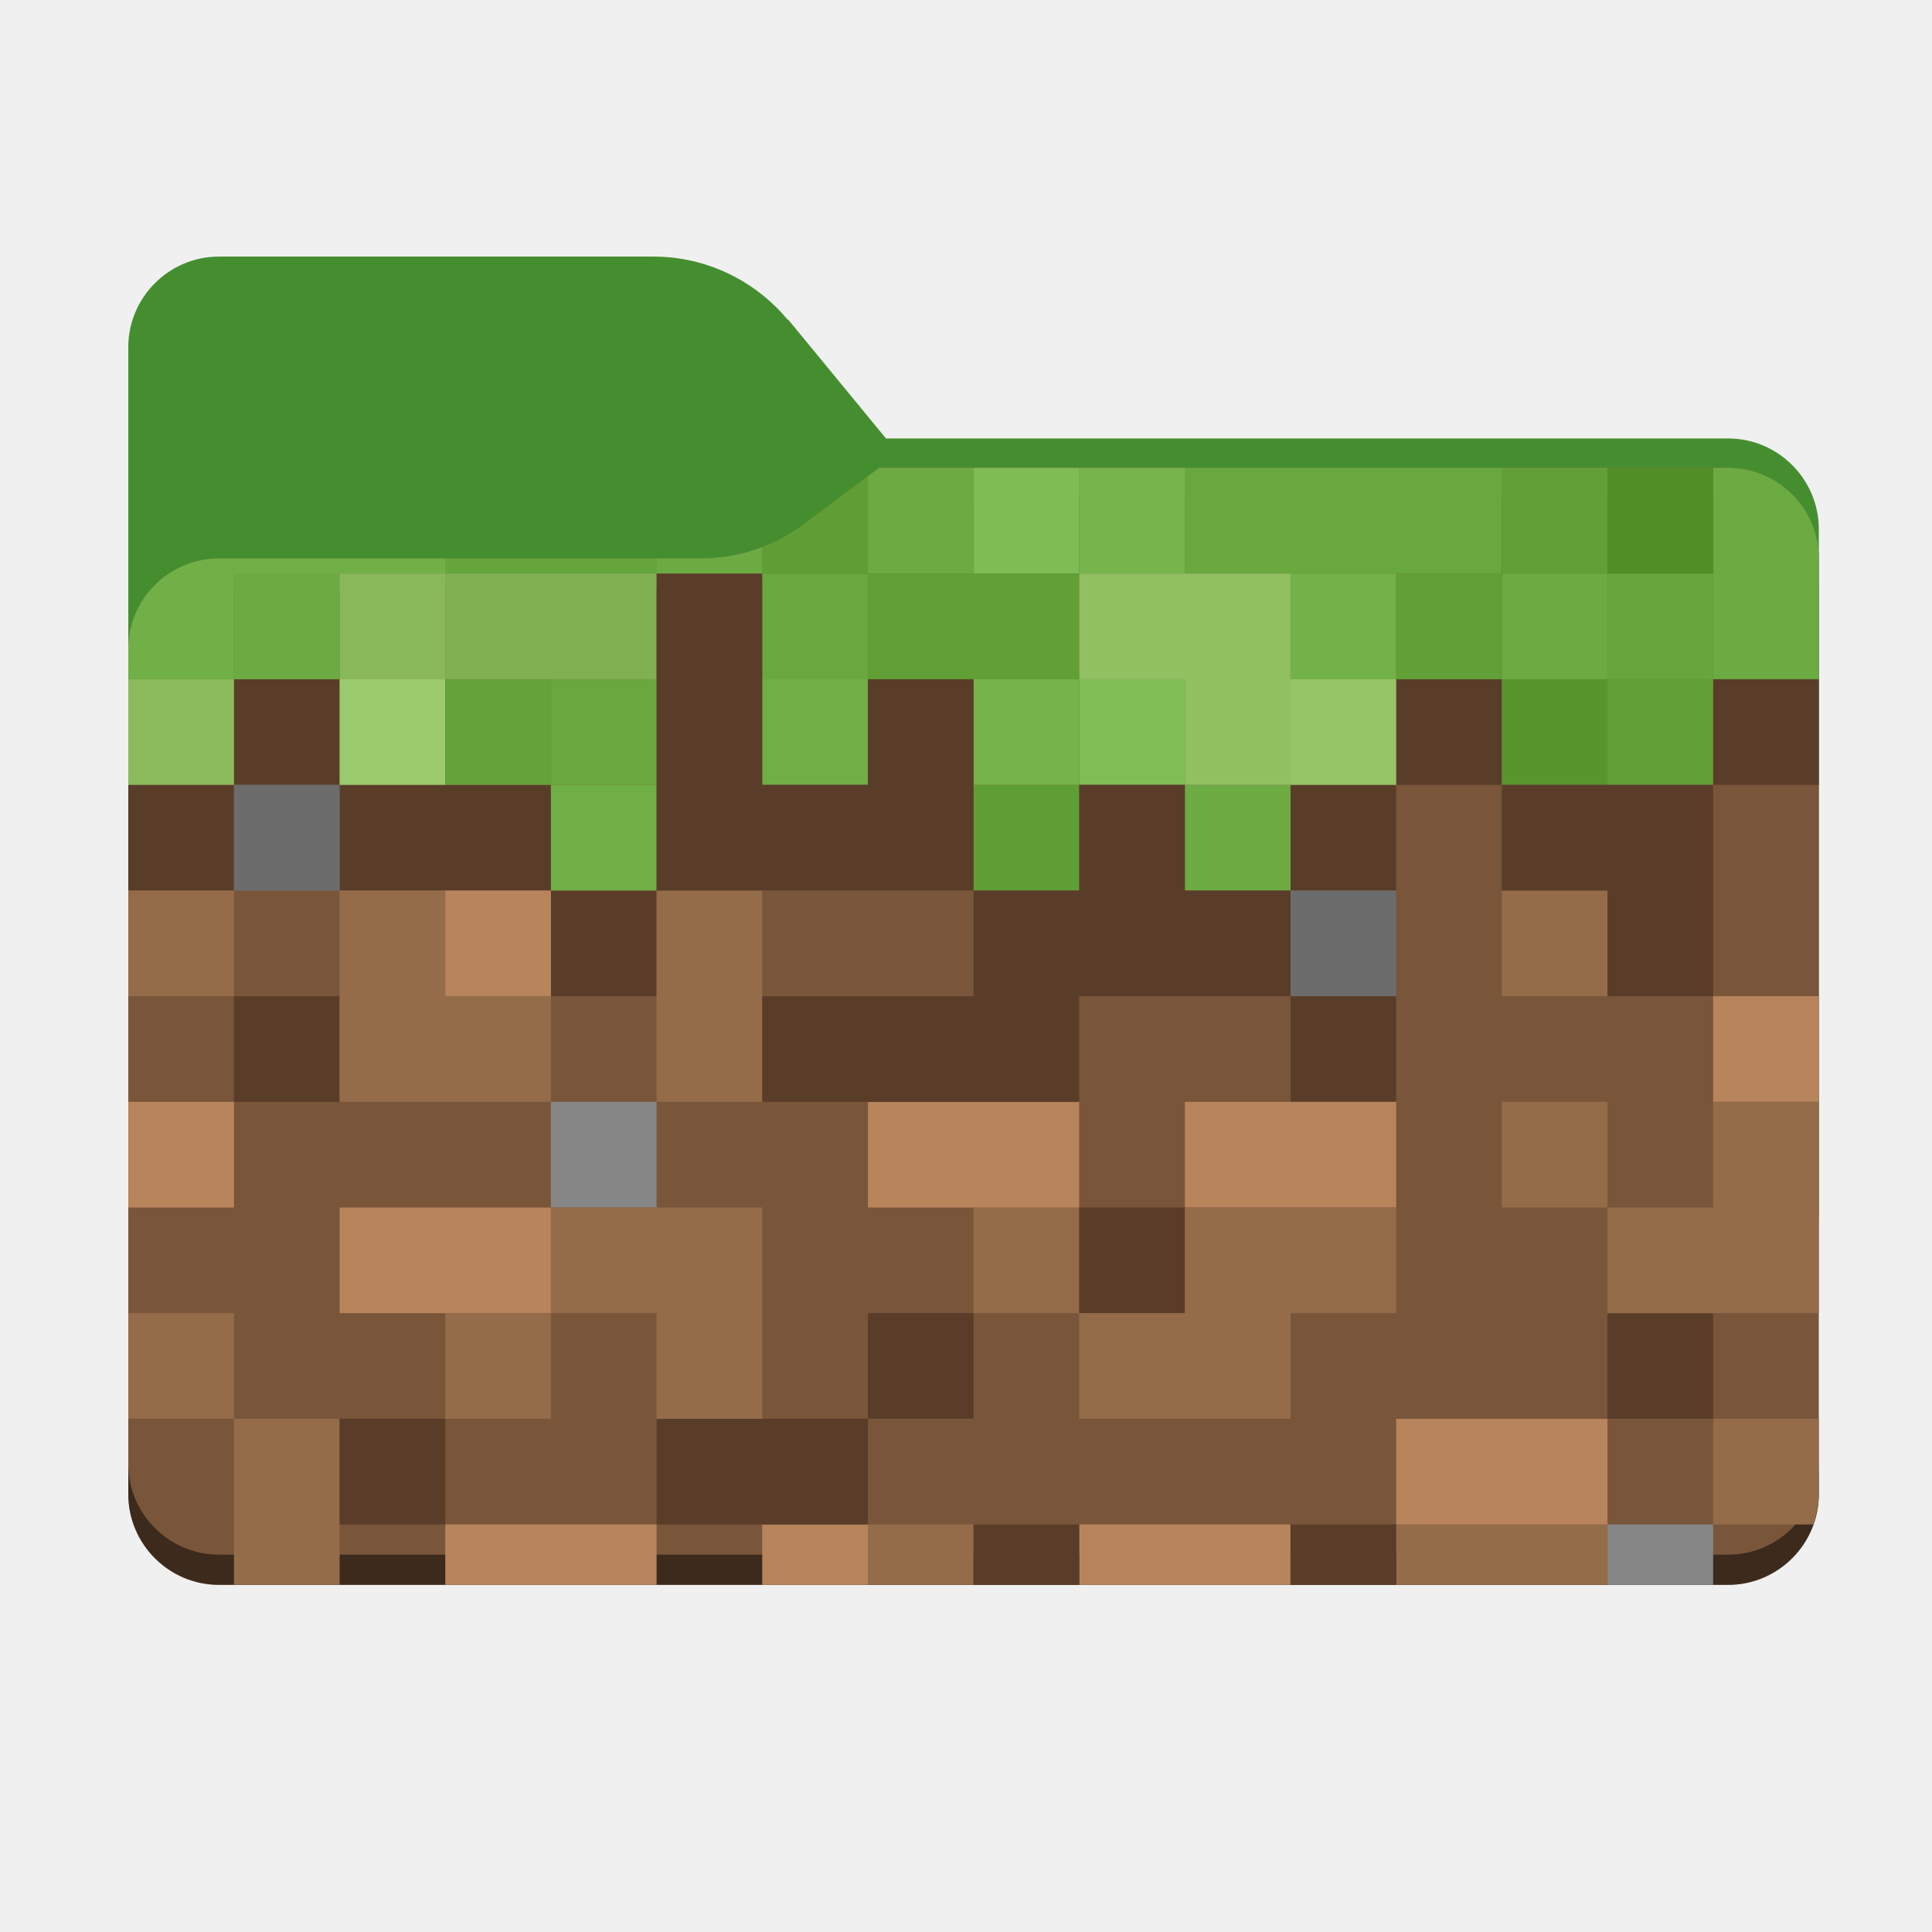
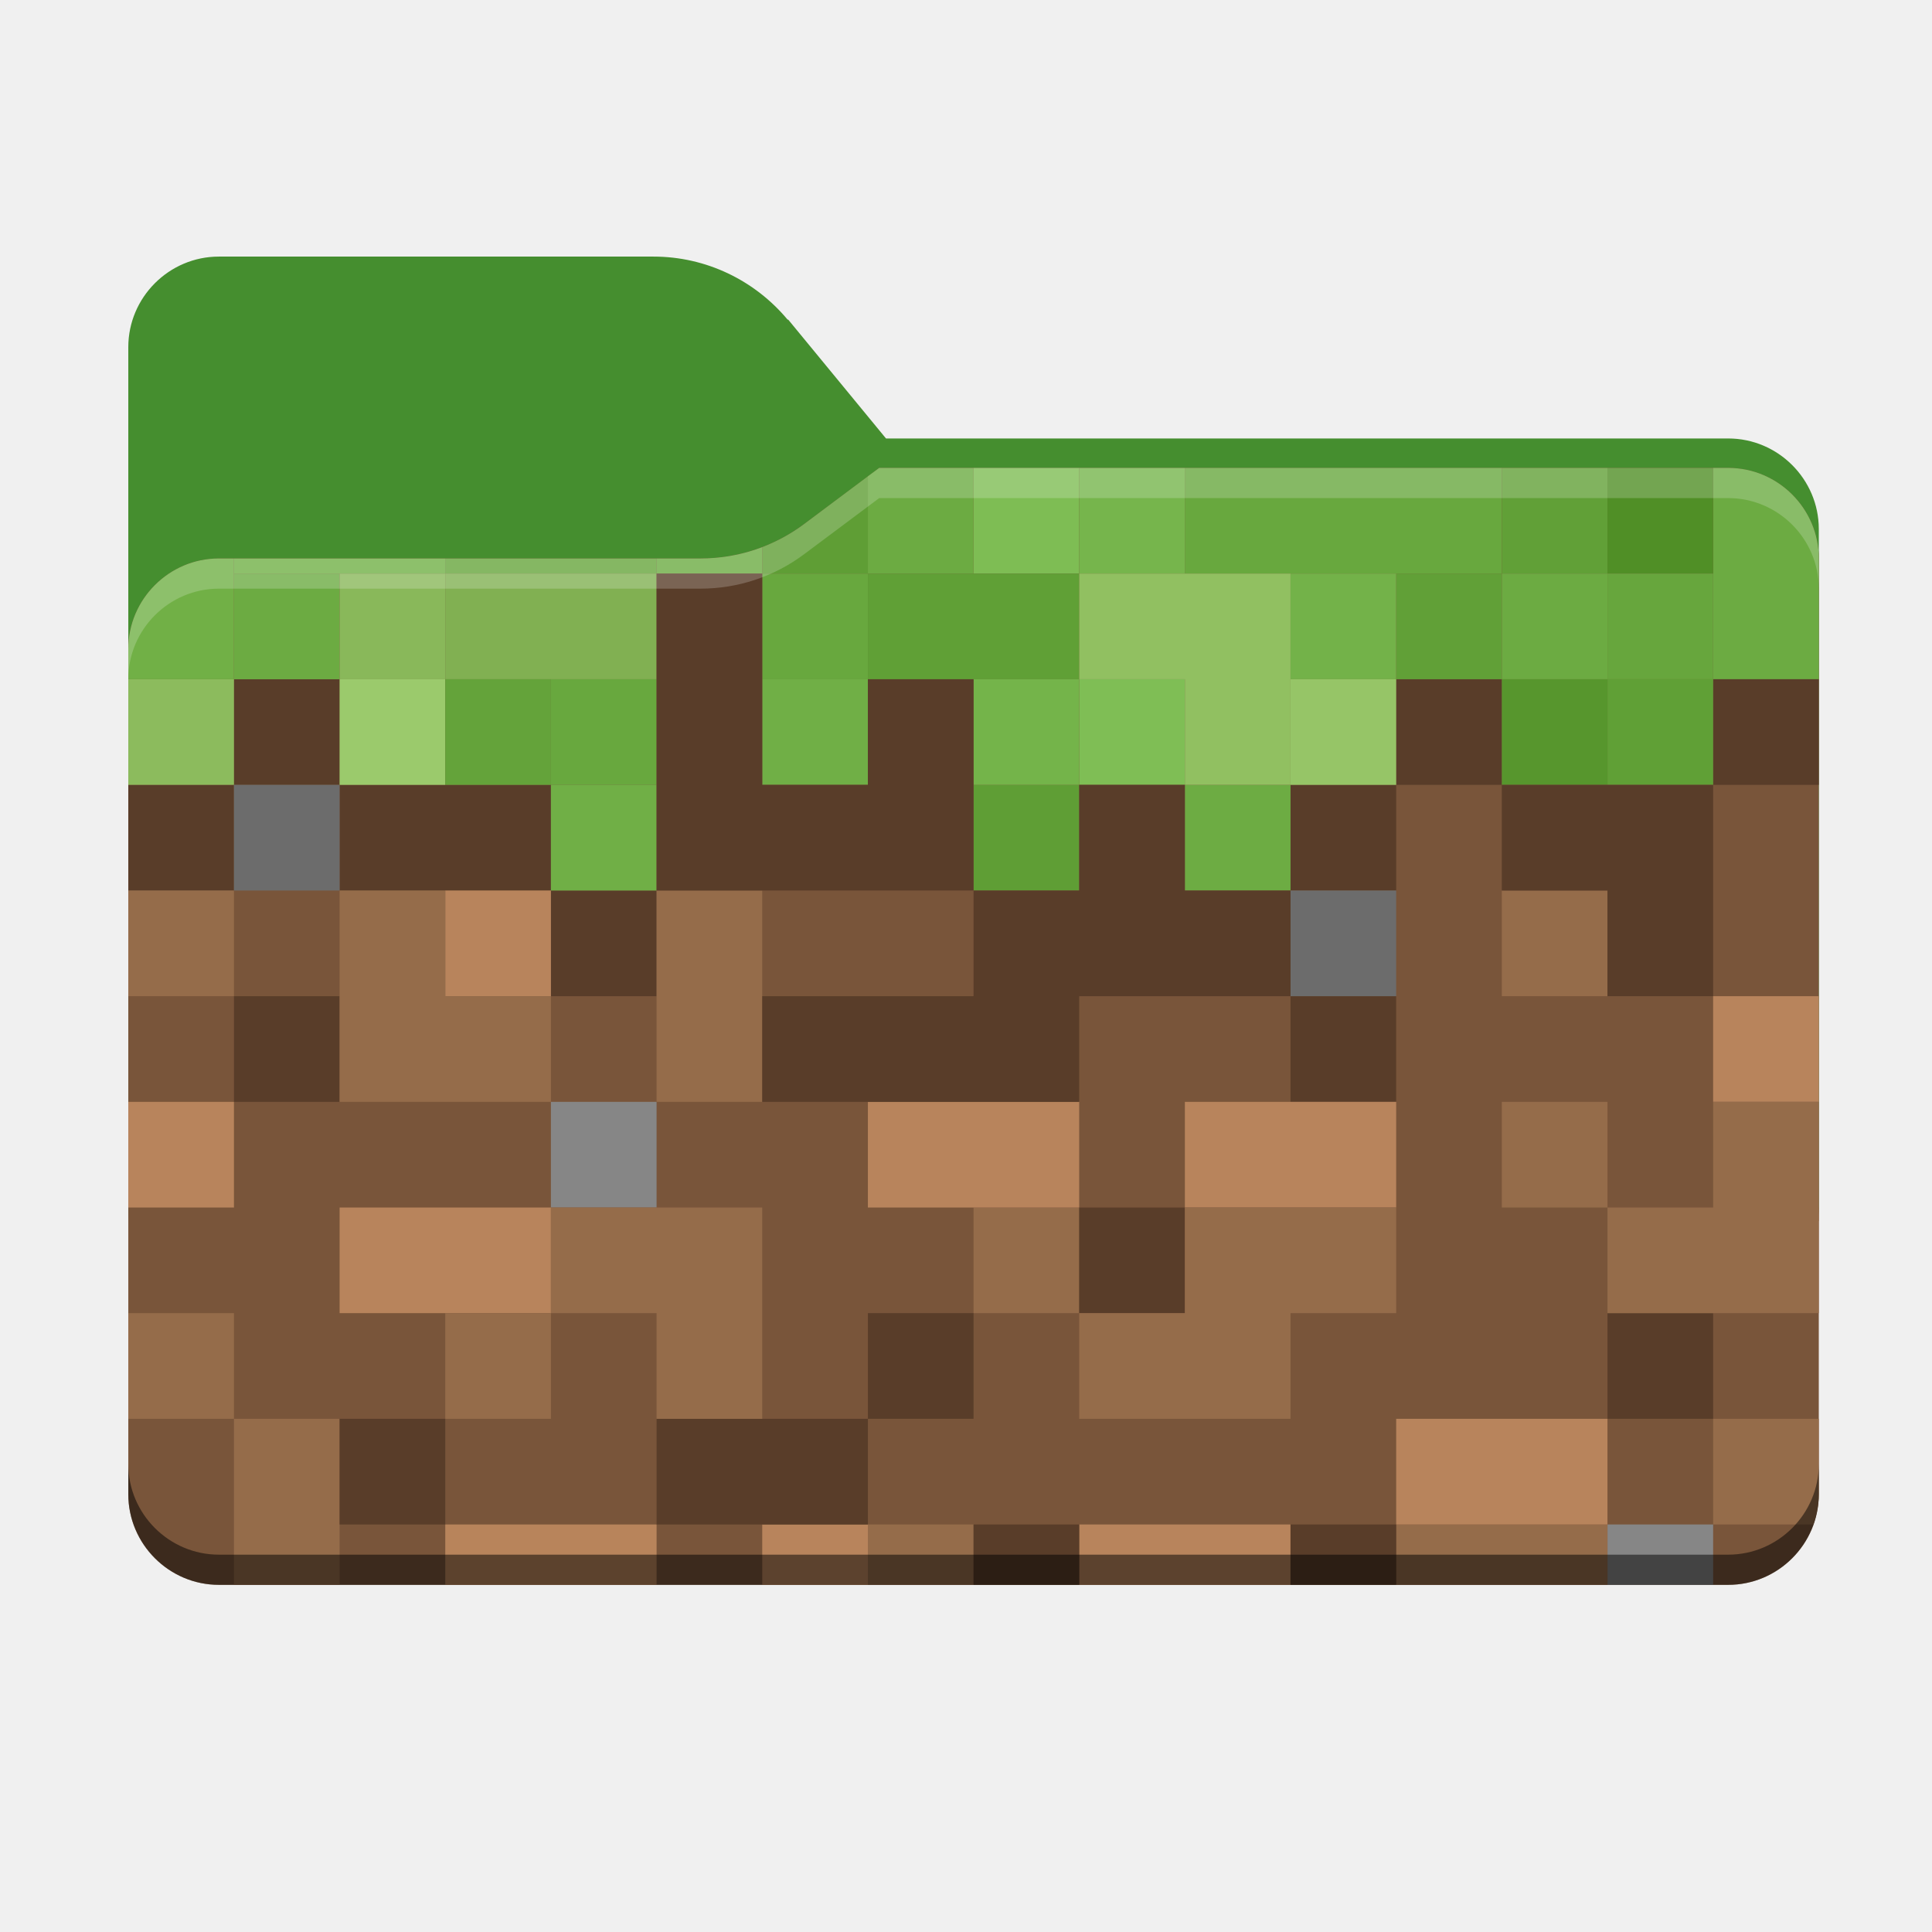
- <svg xmlns="http://www.w3.org/2000/svg" xmlns:xlink="http://www.w3.org/1999/xlink" id="Layer_1" version="1.1" viewBox="0 0 256 256">
+ <svg xmlns="http://www.w3.org/2000/svg" id="Layer_1" version="1.1" viewBox="0 0 256 256">
  <defs>
    <style>
      .st0 {
        fill: #956c4a;
      }

      .st1 {
        fill: #79553a;
      }

-       .st1, .st2, .st3, .st4, .st5, .st6, .st7, .st8 {
+       .st1, .st2, .st3, .st4, .st5, .st6 {
        fill-rule: evenodd;
      }

+       .st7 {
+         fill: #593d29;
+       }
+ 
+       .st8 {
+         fill: #9bca6c;
+       }
+ 
      .st9 {
-         fill: #593d29;
+         fill: #64a33a;
      }

      .st10 {
-         fill: #9bca6c;
+         fill: #91c061;
      }

      .st11 {
-         fill: #64a33a;
+         fill: #6cab42;
      }

      .st12 {
-         fill: #91c061;
+         fill: #71b046;
      }

      .st13 {
-         fill: #6cab42;
+         fill: #76b54c;
      }

      .st14 {
-         fill: #71b046;
+         mask: url(#mask);
      }

      .st15 {
-         mask: url(#mask-1);
+         fill: #60a036;
      }

      .st16 {
-         fill: #76b54c;
+         fill: #6dac43;
      }

      .st17 {
-         mask: url(#mask);
+         fill: #96c567;
      }

      .st18 {
-         fill: #60a036;
+         fill: #67a63d;
      }

      .st19 {
-         fill: #6dac43;
+         fill: #74b44a;
      }

      .st20 {
-         fill: #96c567;
+         fill: #8cbb5d;
      }

      .st21 {
-         fill: #67a63d;
+         fill: #7ebd54;
      }

      .st22 {
-         fill: #74b44a;
+         fill: #6c6c6c;
      }

      .st23 {
-         fill: #8cbb5d;
+         fill: #7fbe55;
      }

      .st24 {
-         fill: #7ebd54;
+         fill: #57962d;
      }

      .st25 {
-         fill: #6c6c6c;
+         fill: #b8845c;
      }

      .st26 {
-         fill: #7fbe55;
+         fill: #70af46;
      }

      .st27 {
-         fill: #57962d;
+         fill: #868686;
+       }
+ 
+       .st2 {
+         fill-opacity: .3;
      }

      .st28 {
-         fill: #b8845c;
+         fill: #b8845b;
      }

      .st29 {
-         fill: #70af46;
-       }
- 
-       .st2 {
-         fill: url(#linear-gradient1);
+         fill: #89b85a;
      }

      .st30 {
-         fill: #868686;
+         fill: #61a037;
+       }
+ 
+       .st31 {
+         fill: #73b249;
+       }
+ 
+       .st32 {
+         fill: #81b052;
+       }
+ 
+       .st33 {
+         fill: #508f26;
+       }
+ 
+       .st34 {
+         fill: #66a53c;
+       }
+ 
+       .st35 {
+         fill: #5f9e35;
      }

      .st3 {
-         fill: #a6a1a1;
+         opacity: .5;
+       }
+ 
+       .st36 {
+         fill: #68a83e;
      }

      .st4 {
-         fill-opacity: .3;
-       }
- 
-       .st31 {
-         fill: #b8845b;
-       }
- 
-       .st32 {
-         fill: #89b85a;
-       }
- 
-       .st33 {
-         fill: #61a037;
-       }
- 
-       .st34 {
-         fill: #73b249;
-       }
- 
-       .st35 {
-         display: none;
-       }
- 
-       .st36 {
-         fill: #81b052;
-       }
- 
-       .st37 {
-         fill: #508f26;
-       }
- 
-       .st38 {
-         fill: #66a53c;
-       }
- 
-       .st39 {
-         fill: #5f9e35;
+         fill: #458e2f;
      }

      .st5 {
-         opacity: .5;
-       }
- 
-       .st40 {
-         fill: #68a83e;
+         fill: url(#linear-gradient);
      }

      .st6 {
-         fill: #458e2f;
-       }
- 
-       .st7 {
-         fill: url(#linear-gradient);
-       }
- 
-       .st8 {
        fill: #fff;
        opacity: .2;
      }
    </style>
    <linearGradient id="linear-gradient" x1="32.6" y1="239.5" x2="213.3" y2="58.4" gradientTransform="translate(0 258) scale(1 -1)" gradientUnits="userSpaceOnUse">
      <stop offset="0" stop-color="#05815d" />
      <stop offset="1" stop-color="#0c575f" />
    </linearGradient>
    <mask id="mask" x="17" y="34" width="224" height="138" maskUnits="userSpaceOnUse">
      <g id="mask0_740_16413">
-         <path class="st7" d="M104.4,42.4c-4.4-5.3-10.9-8.4-17.8-8.4H29c-6.6,0-12,5.4-12,12v114c0,6.6,5.4,12,12,12h200c6.6,0,12-5.4,12-12v-89.9c0-6.6-5.4-12-12-12h-111.6l-13-15.8Z" />
-       </g>
-     </mask>
-     <linearGradient id="linear-gradient1" x1="32.6" y1="235.5" x2="213.3" y2="54.4" xlink:href="#linear-gradient" />
-     <mask id="mask-1" x="17" y="38" width="224" height="138" maskUnits="userSpaceOnUse">
-       <g id="mask0_501_11930">
-         <path class="st2" d="M104.4,46.4c-4.4-5.3-10.9-8.4-17.8-8.4H29c-6.6,0-12,5.4-12,12v114c0,6.6,5.4,12,12,12h200c6.6,0,12-5.4,12-12v-89.9c0-6.6-5.4-12-12-12h-111.6l-13-15.8Z" />
+         <path class="st5" d="M104.4,42.4c-4.4-5.3-10.9-8.4-17.8-8.4H29c-6.6,0-12,5.4-12,12v114c0,6.6,5.4,12,12,12h200c6.6,0,12-5.4,12-12v-89.9c0-6.6-5.4-12-12-12h-111.6l-13-15.8Z" />
      </g>
    </mask>
  </defs>
-   <path class="st6" d="M104.4,42.4c-4.4-5.3-10.9-8.4-17.8-8.4H29c-6.6,0-12,5.4-12,12v114c0,6.6,5.4,12,12,12h200c6.6,0,12-5.4,12-12v-89.9c0-6.6-5.4-12-12-12h-111.6l-13-15.8Z" />
-   <g class="st17">
-     <path class="st4" d="M92.8,74c5,0,9.8-1.6,13.8-4.6l9.9-7.4h112.5c6.6,0,12,5.4,12,12v86c0,6.6-5.4,12-12,12H29c-6.6,0-12-5.4-12-12v-74c0-6.6,5.4-12,12-12h63.8Z" />
+   <path class="st4" d="M104.4,42.4c-4.4-5.3-10.9-8.4-17.8-8.4H29c-6.6,0-12,5.4-12,12v114c0,6.6,5.4,12,12,12h200c6.6,0,12-5.4,12-12v-89.9c0-6.6-5.4-12-12-12h-111.6l-13-15.8Z" />
+   <g class="st14">
+     <path class="st2" d="M92.8,74c5,0,9.8-1.6,13.8-4.6l9.9-7.4h112.5c6.6,0,12,5.4,12,12v86c0,6.6-5.4,12-12,12H29c-6.6,0-12-5.4-12-12v-74c0-6.6,5.4-12,12-12h63.8Z" />
  </g>
  <path class="st1" d="M92.8,74c5,0,9.8-1.6,13.8-4.6l9.9-7.4h112.5c6.6,0,12,5.4,12,12v124c0,6.6-5.4,12-12,12H29c-6.6,0-12-5.4-12-12v-112c0-6.6,5.4-12,12-12h63.8Z" />
-   <path class="st5" d="M17,194v4c0,6.6,5.4,12,12,12h200c6.6,0,12-5.4,12-12v-4c0,6.6-5.4,12-12,12H29c-6.6,0-12-5.4-12-12Z" />
-   <path class="st8" d="M106.6,69.4c-4,3-8.8,4.6-13.8,4.6H29c-6.6,0-12,5.4-12,12v4c0-6.6,5.4-12,12-12h63.8c5,0,9.8-1.6,13.8-4.6l9.9-7.4h112.5c6.6,0,12,5.4,12,12v-4c0-6.6-5.4-12-12-12h-112.5l-9.9,7.4Z" />
  <g>
-     <path class="st31" d="M59,206v-4h28v8h-28v-4Z" />
-     <polygon class="st40" points="199 62 199 76 185 76 171 76 157 76 157 62 199 62" />
+     <path class="st28" d="M59,206v-4h28v8h-28v-4Z" />
+     <polygon class="st36" points="199 62 199 76 185 76 171 76 157 76 157 62 199 62" />
    <path class="st0" d="M199,146v14h14c0-4.7,0-9.3,0-14h-14Z" />
-     <path class="st38" d="M87,74v2c-9.3,0-18.7,0-28,0v-2h28Z" />
-     <path class="st13" d="M229,62h-2v28h14v-16c0-6.6-5.4-12-12-12Z" />
-     <path class="st9" d="M31,90c0,4.7,0,9.3,0,14h14v-14h-14Z" />
-     <path class="st13" d="M101,74.5v-2c-2.6,1-5.4,1.5-8.2,1.5h-5.8v2c4.7,0,9.3,0,14,0v-1.5Z" />
-     <polygon class="st9" points="59 104 45 104 45 118 59 118 73 118 73 104 59 104" />
-     <path class="st9" d="M17,118h14c0-4.7,0-9.3,0-14h-14v14Z" />
-     <path class="st9" d="M185,146c0-4.7,0-9.3,0-14h-14v14h14Z" />
-     <path class="st9" d="M73,132h14v-14c-4.7,0-9.3,0-14,0v14Z" />
-     <rect class="st9" x="227" y="90" width="14" height="14" />
-     <rect class="st9" x="171" y="104" width="14" height="14" />
-     <path class="st9" d="M185,90v14h14c0-4.7,0-9.3,0-14h-14Z" />
+     <path class="st34" d="M87,74v2c-9.3,0-18.7,0-28,0v-2h28Z" />
+     <path class="st11" d="M229,62h-2v28h14v-16c0-6.6-5.4-12-12-12Z" />
+     <path class="st7" d="M31,90c0,4.7,0,9.3,0,14h14v-14h-14Z" />
+     <path class="st11" d="M101,74.5v-2c-2.6,1-5.4,1.5-8.2,1.5h-5.8v2c4.7,0,9.3,0,14,0v-1.5Z" />
+     <polygon class="st7" points="59 104 45 104 45 118 59 118 73 118 73 104 59 104" />
+     <path class="st7" d="M17,118h14c0-4.7,0-9.3,0-14h-14v14Z" />
+     <path class="st7" d="M185,146c0-4.7,0-9.3,0-14h-14v14h14Z" />
+     <path class="st7" d="M73,132h14v-14c-4.7,0-9.3,0-14,0v14Z" />
+     <rect class="st7" x="227" y="90" width="14" height="14" />
+     <rect class="st7" x="171" y="104" width="14" height="14" />
+     <path class="st7" d="M185,90v14h14c0-4.7,0-9.3,0-14h-14Z" />
    <path class="st0" d="M31,118c0,4.7,0,9.3,0,14h-14v-14h14Z" />
-     <path class="st28" d="M241,132v14h-14c0-4.7,0-9.3,0-14h14Z" />
-     <path class="st28" d="M31,146c0,4.7,0,9.3,0,14h-14v-14h14Z" />
+     <path class="st25" d="M241,132v14h-14c0-4.7,0-9.3,0-14h14Z" />
+     <path class="st25" d="M31,146c0,4.7,0,9.3,0,14h-14v-14h14Z" />
    <path class="st0" d="M45,199v-11h-14c0,7.3,0,14.7,0,22,4.7,0,9.3,0,14,0,0-3.7,0-7.3,0-11Z" />
    <path class="st0" d="M17,174h14c0,4.7,0,9.3,0,14h-14v-14Z" />
-     <path class="st24" d="M143,62v14c-4.7,0-9.3,0-14,0v-14h14Z" />
-     <rect class="st16" x="143" y="62" width="14" height="14" />
-     <rect class="st33" x="185" y="76" width="14" height="14" />
-     <rect class="st33" x="199" y="62" width="14" height="14" />
-     <rect class="st37" x="213" y="62" width="14" height="14" />
-     <path class="st28" d="M73,160c0,4.7,0,9.3,0,14-4.7,0-9.3,0-14,0s-9.3,0-14,0v-14c9.3,0,18.7,0,28,0Z" />
-     <path class="st9" d="M45,132v14h-14c0-4.7,0-9.3,0-14h14Z" />
-     <path class="st30" d="M87,146v14c-4.7,0-9.3,0-14,0,0-4.7,0-9.3,0-14h14Z" />
+     <path class="st21" d="M143,62v14c-4.7,0-9.3,0-14,0v-14h14Z" />
+     <rect class="st13" x="143" y="62" width="14" height="14" />
+     <rect class="st30" x="185" y="76" width="14" height="14" />
+     <rect class="st30" x="199" y="62" width="14" height="14" />
+     <rect class="st33" x="213" y="62" width="14" height="14" />
+     <path class="st25" d="M73,160c0,4.7,0,9.3,0,14-4.7,0-9.3,0-14,0s-9.3,0-14,0v-14c9.3,0,18.7,0,28,0Z" />
+     <path class="st7" d="M45,132v14h-14c0-4.7,0-9.3,0-14h14Z" />
+     <path class="st27" d="M87,146v14c-4.7,0-9.3,0-14,0,0-4.7,0-9.3,0-14h14Z" />
    <path class="st0" d="M59,188c4.7,0,9.3,0,14,0,0-4.7,0-9.3,0-14-4.7,0-9.3,0-14,0v14Z" />
-     <path class="st9" d="M59,188v14h-14v-14c4.7,0,9.3,0,14,0Z" />
-     <path class="st23" d="M17,92v12h14c0-4,0-8,0-12v-2h-14v2Z" />
-     <path class="st13" d="M45,76c-4.7,0-9.3,0-14,0,0,4.7,0,9.3,0,14h14v-14Z" />
-     <path class="st32" d="M45,90h14v-14c-4.7,0-9.3,0-14,0v14Z" />
-     <rect class="st34" x="171" y="76" width="14" height="14" />
-     <path class="st9" d="M227,174v14c-4.7,0-9.3,0-14,0,0-4.7,0-9.3,0-14h14Z" />
-     <path class="st36" d="M87,76v14h-28v-14c9.3,0,18.7,0,28,0Z" />
-     <rect class="st21" x="213" y="76" width="14" height="14" />
-     <rect class="st18" x="213" y="90" width="14" height="14" />
-     <path class="st25" d="M45,104v14h-14c0-4.7,0-9.3,0-14h14Z" />
-     <path class="st39" d="M106.6,69.4c-1.7,1.3-3.6,2.3-5.6,3.1v3.5c4.7,0,9.3,0,14,0v-12.9l-8.4,6.3Z" />
-     <path class="st40" d="M101,77c0,4.3,0,8.7,0,13h14c0-4.3,0-8.7,0-13v-1c-4.7,0-9.3,0-14,0v1Z" />
-     <polygon class="st13" points="129 69.5 129 62 122 62 116.5 62 115 63.1 115 69.5 115 76 129 76 129 69.5" />
-     <path class="st18" d="M129,76h-14v1c0,4.3,0,8.7,0,13,4.7,0,9.3,0,14,0,4.7,0,9.3,0,14,0,0-4.7,0-9.3,0-14-4.7,0-9.3,0-14,0Z" />
-     <rect class="st13" x="199" y="76" width="14" height="14" />
-     <path class="st30" d="M227,202v8h-14c0-2.7,0-5.3,0-8h14Z" />
-     <path class="st28" d="M73,118v14c-4.7,0-9.3,0-14,0v-14h14Z" />
-     <rect class="st10" x="45" y="90" width="14" height="14" />
+     <path class="st7" d="M59,188v14h-14v-14c4.7,0,9.3,0,14,0Z" />
+     <path class="st20" d="M17,92v12h14c0-4,0-8,0-12v-2h-14v2Z" />
+     <path class="st11" d="M45,76c-4.7,0-9.3,0-14,0,0,4.7,0,9.3,0,14h14v-14Z" />
+     <path class="st29" d="M45,90h14v-14c-4.7,0-9.3,0-14,0v14Z" />
+     <rect class="st31" x="171" y="76" width="14" height="14" />
+     <path class="st7" d="M227,174v14c-4.7,0-9.3,0-14,0,0-4.7,0-9.3,0-14h14Z" />
+     <path class="st32" d="M87,76v14h-28v-14c9.3,0,18.7,0,28,0Z" />
+     <rect class="st18" x="213" y="76" width="14" height="14" />
+     <rect class="st15" x="213" y="90" width="14" height="14" />
+     <path class="st22" d="M45,104v14h-14c0-4.7,0-9.3,0-14h14Z" />
+     <path class="st35" d="M106.6,69.4c-1.7,1.3-3.6,2.3-5.6,3.1v3.5c4.7,0,9.3,0,14,0v-12.9l-8.4,6.3Z" />
+     <path class="st36" d="M101,77c0,4.3,0,8.7,0,13h14c0-4.3,0-8.7,0-13v-1c-4.7,0-9.3,0-14,0v1Z" />
+     <polygon class="st11" points="129 69.5 129 62 122 62 116.5 62 115 63.1 115 69.5 115 76 129 76 129 69.5" />
+     <path class="st15" d="M129,76h-14v1c0,4.3,0,8.7,0,13,4.7,0,9.3,0,14,0,4.7,0,9.3,0,14,0,0-4.7,0-9.3,0-14-4.7,0-9.3,0-14,0Z" />
+     <rect class="st11" x="199" y="76" width="14" height="14" />
+     <path class="st27" d="M227,202v8h-14c0-2.7,0-5.3,0-8h14Z" />
+     <path class="st25" d="M73,118v14c-4.7,0-9.3,0-14,0v-14h14Z" />
+     <rect class="st8" x="45" y="90" width="14" height="14" />
    <path class="st0" d="M199,210c-4.7,0-9.3,0-14,0,0-2.7,0-5.3,0-8h28c0,2.7,0,5.3,0,8" />
    <path class="st0" d="M129,202v8c-4.7,0-9.3,0-14,0v-4c0-1.3,0-2.7,0-4h14Z" />
-     <path class="st28" d="M115,202c0,2.7,0,5.3,0,8h-14v-8h14Z" />
-     <path class="st19" d="M171,104v14c-4.7,0-9.3,0-14,0,0-4.7,0-9.3,0-14h14Z" />
-     <path class="st26" d="M143,90c4.7,0,9.3,0,14,0,0,4.7,0,9.3,0,14h-14c0-4.7,0-9.3,0-14Z" />
-     <rect class="st20" x="171" y="90" width="14" height="14" />
+     <path class="st25" d="M115,202c0,2.7,0,5.3,0,8h-14v-8h14Z" />
+     <path class="st16" d="M171,104v14c-4.7,0-9.3,0-14,0,0-4.7,0-9.3,0-14h14Z" />
+     <path class="st23" d="M143,90c4.7,0,9.3,0,14,0,0,4.7,0,9.3,0,14h-14c0-4.7,0-9.3,0-14Z" />
+     <rect class="st17" x="171" y="90" width="14" height="14" />
    <path class="st0" d="M129,160v14c4.7,0,9.3,0,14,0,0-4.7,0-9.3,0-14-4.7,0-9.3,0-14,0Z" />
-     <path class="st28" d="M171,146h14c0,4.7,0,9.3,0,14h-28c0-4.7,0-9.3,0-14,4.7,0,9.3,0,14,0Z" />
-     <path class="st9" d="M87,188c0,4.7,0,9.3,0,14h28c0-4.7,0-9.3,0-14-4.7,0-9.3,0-14,0h-14Z" />
-     <path class="st9" d="M129,174c-4.7,0-9.3,0-14,0,0,4.7,0,9.3,0,14,4.7,0,9.3,0,14,0,0-4.7,0-9.3,0-14Z" />
-     <path class="st28" d="M213,188c0,4.7,0,9.3,0,14h-28c0-4.7,0-9.3,0-14h28Z" />
-     <path class="st28" d="M171,202v8c-9.3,0-18.7,0-28,0v-8h28Z" />
-     <path class="st25" d="M185,118c0,4.7,0,9.3,0,14h-14v-14h14Z" />
+     <path class="st25" d="M171,146h14c0,4.7,0,9.3,0,14h-28c0-4.7,0-9.3,0-14,4.7,0,9.3,0,14,0Z" />
+     <path class="st7" d="M87,188c0,4.7,0,9.3,0,14h28c0-4.7,0-9.3,0-14-4.7,0-9.3,0-14,0h-14Z" />
+     <path class="st7" d="M129,174c-4.7,0-9.3,0-14,0,0,4.7,0,9.3,0,14,4.7,0,9.3,0,14,0,0-4.7,0-9.3,0-14Z" />
+     <path class="st25" d="M213,188c0,4.7,0,9.3,0,14h-28c0-4.7,0-9.3,0-14h28Z" />
+     <path class="st25" d="M171,202v8c-9.3,0-18.7,0-28,0v-8h28Z" />
+     <path class="st22" d="M185,118c0,4.7,0,9.3,0,14h-14v-14h14Z" />
    <path class="st0" d="M199,118h14s0,14,0,14c-4.7,0-9.3,0-14,0,0-4.7,0-9.3,0-14Z" />
-     <rect class="st9" x="129" y="202" width="14" height="8" />
-     <rect class="st11" x="59" y="90" width="14" height="14" />
-     <rect class="st40" x="73" y="90" width="14" height="14" />
-     <path class="st27" d="M213,90v14h-14c0-4.7,0-9.3,0-14h14Z" />
+     <rect class="st7" x="129" y="202" width="14" height="8" />
+     <rect class="st9" x="59" y="90" width="14" height="14" />
+     <rect class="st36" x="73" y="90" width="14" height="14" />
+     <path class="st24" d="M213,90v14h-14c0-4.7,0-9.3,0-14h14Z" />
    <path class="st0" d="M101,118v28h-14v-28c4.7,0,9.3,0,14,0Z" />
-     <path class="st29" d="M87,104v14c-4.7,0-9.3,0-14,0v-14h14Z" />
-     <path class="st39" d="M143,104c0,4.7,0,9.3,0,14-4.7,0-9.3,0-14,0,0-4.7,0-9.3,0-14h14Z" />
-     <path class="st29" d="M115,90c0,4.7,0,9.3,0,14h-14c0-4.7,0-9.3,0-14h14Z" />
-     <path class="st22" d="M143,90c0,4.7,0,9.3,0,14h-14v-14c4.7,0,9.3,0,14,0Z" />
-     <path class="st28" d="M143,146c0,4.7,0,9.3,0,14-4.7,0-9.3,0-14,0s-9.3,0-14,0v-14h28Z" />
-     <path class="st9" d="M157,160c0,4.7,0,9.3,0,14-4.7,0-9.3,0-14,0,0-4.7,0-9.3,0-14,4.7,0,9.3,0,14,0Z" />
-     <path class="st9" d="M171,206v-4h14v8h-14v-4Z" />
+     <path class="st26" d="M87,104v14c-4.7,0-9.3,0-14,0v-14h14Z" />
+     <path class="st35" d="M143,104c0,4.7,0,9.3,0,14-4.7,0-9.3,0-14,0,0-4.7,0-9.3,0-14h14Z" />
+     <path class="st26" d="M115,90c0,4.7,0,9.3,0,14h-14c0-4.7,0-9.3,0-14h14Z" />
+     <path class="st19" d="M143,90c0,4.7,0,9.3,0,14h-14v-14c4.7,0,9.3,0,14,0Z" />
+     <path class="st25" d="M143,146c0,4.7,0,9.3,0,14-4.7,0-9.3,0-14,0s-9.3,0-14,0v-14h28Z" />
+     <path class="st7" d="M157,160c0,4.7,0,9.3,0,14-4.7,0-9.3,0-14,0,0-4.7,0-9.3,0-14,4.7,0,9.3,0,14,0Z" />
+     <path class="st7" d="M171,206v-4h14v8h-14v-4Z" />
    <path class="st0" d="M227,188v14h13.3c.4-1.3.7-2.6.7-4v-10h-14Z" />
-     <path class="st12" d="M157,76h-14v14c4.7,0,9.3,0,14,0v14c4.7,0,9.3,0,14,0v-28h-14Z" />
+     <path class="st10" d="M157,76h-14v14c4.7,0,9.3,0,14,0v14c4.7,0,9.3,0,14,0v-28h-14Z" />
    <path class="st0" d="M101,188c0-4.7,0-9.3,0-14h0c0-4.7,0-9.3,0-14-9.3,0-18.7,0-28,0v14c4.7,0,9.3,0,14,0v14c4.7,0,9.3,0,14,0Z" />
    <path class="st0" d="M241,160c-9.3,0-18.7,0-28,0v14c9.3,0,18.7,0,28,0,0-4.7,0-9.3,0-14Z" />
    <path class="st0" d="M241,146c-4.7,0-9.3,0-14,0v15.8c4.7,0,9.3,0,14,0,0-5.2,0-10.5,0-15.8Z" />
-     <path class="st9" d="M115,90v14h-14v-28c-4.7,0-9.3,0-14,0v42h42v-28c-4.7,0-9.3,0-14,0Z" />
-     <polygon class="st9" points="213 104 199 104 199 118 213 118 213 132 227 132 227 118 227 104 213 104" />
-     <path class="st14" d="M45,76c4.7,0,9.3,0,14,0h0c-5,0-9.9,0-14.9,0,.3,0,.6,0,.9,0Z" />
-     <path class="st14" d="M29,74c-6.6,0-12,5.4-12,12v4h14c0-4.7,0-9.3,0-14h0v-2h-2Z" />
-     <path class="st14" d="M45,74h-14v2h0c4.4,0,8.7,0,13.1,0,5,0,9.9,0,14.9,0v-2h-14Z" />
-     <path class="st9" d="M157,118v-14c-4.7,0-9.3,0-14,0v14c-4.7,0-9.3,0-14,0v14h-28v14h42v-14h28c0-4.7,0-9.3,0-14h-14Z" />
+     <path class="st7" d="M115,90v14h-14v-28c-4.7,0-9.3,0-14,0v42h42v-28c-4.7,0-9.3,0-14,0Z" />
+     <polygon class="st7" points="213 104 199 104 199 118 213 118 213 132 227 132 227 118 227 104 213 104" />
+     <path class="st12" d="M45,76c4.7,0,9.3,0,14,0h0c-5,0-9.9,0-14.9,0,.3,0,.6,0,.9,0Z" />
+     <path class="st12" d="M29,74c-6.6,0-12,5.4-12,12v4h14c0-4.7,0-9.3,0-14h0v-2h-2Z" />
+     <path class="st12" d="M45,74h-14v2h0c4.4,0,8.7,0,13.1,0,5,0,9.9,0,14.9,0v-2h-14Z" />
+     <path class="st7" d="M157,118v-14c-4.7,0-9.3,0-14,0v14c-4.7,0-9.3,0-14,0v14h-28v14h42v-14h28c0-4.7,0-9.3,0-14h-14Z" />
    <path class="st0" d="M73,132c-4.7,0-9.3,0-14,0,0-4.7,0-9.3,0-14-4.7,0-9.3,0-14,0v28c9.3,0,18.7,0,28,0,0-4.7,0-9.3,0-14Z" />
    <path class="st0" d="M171,160c-4.7,0-9.3,0-14,0v14h0c-4.7,0-9.3,0-14,0v14c4.7,0,9.3,0,14,0s9.3,0,14,0c0-2.8,0-5.6,0-8.4,0-1.9,0-3.8,0-5.6h0c4.7,0,9.3,0,14,0,0-4.7,0-9.3,0-14-4.7,0-9.3,0-14,0Z" />
  </g>
-   <g class="st15">
-     <g class="st35">
-       <path class="st3" d="M92.8,78c5,0,9.8-1.6,13.8-4.6l9.9-7.4h112.5c6.6,0,12,5.4,12,12v86c0,6.6-5.4,12-12,12H29c-6.6,0-12-5.4-12-12v-74c0-6.6,5.4-12,12-12h63.8Z" />
-     </g>
-   </g>
+   <path class="st3" d="M17,194v4c0,6.6,5.4,12,12,12h200c6.6,0,12-5.4,12-12v-4c0,6.6-5.4,12-12,12H29c-6.6,0-12-5.4-12-12Z" />
+   <path class="st6" d="M106.6,69.4c-4,3-8.8,4.6-13.8,4.6H29c-6.6,0-12,5.4-12,12v4c0-6.6,5.4-12,12-12h63.8c5,0,9.8-1.6,13.8-4.6l9.9-7.4h112.5c6.6,0,12,5.4,12,12v-4c0-6.6-5.4-12-12-12h-112.5l-9.9,7.4Z" />
</svg>
